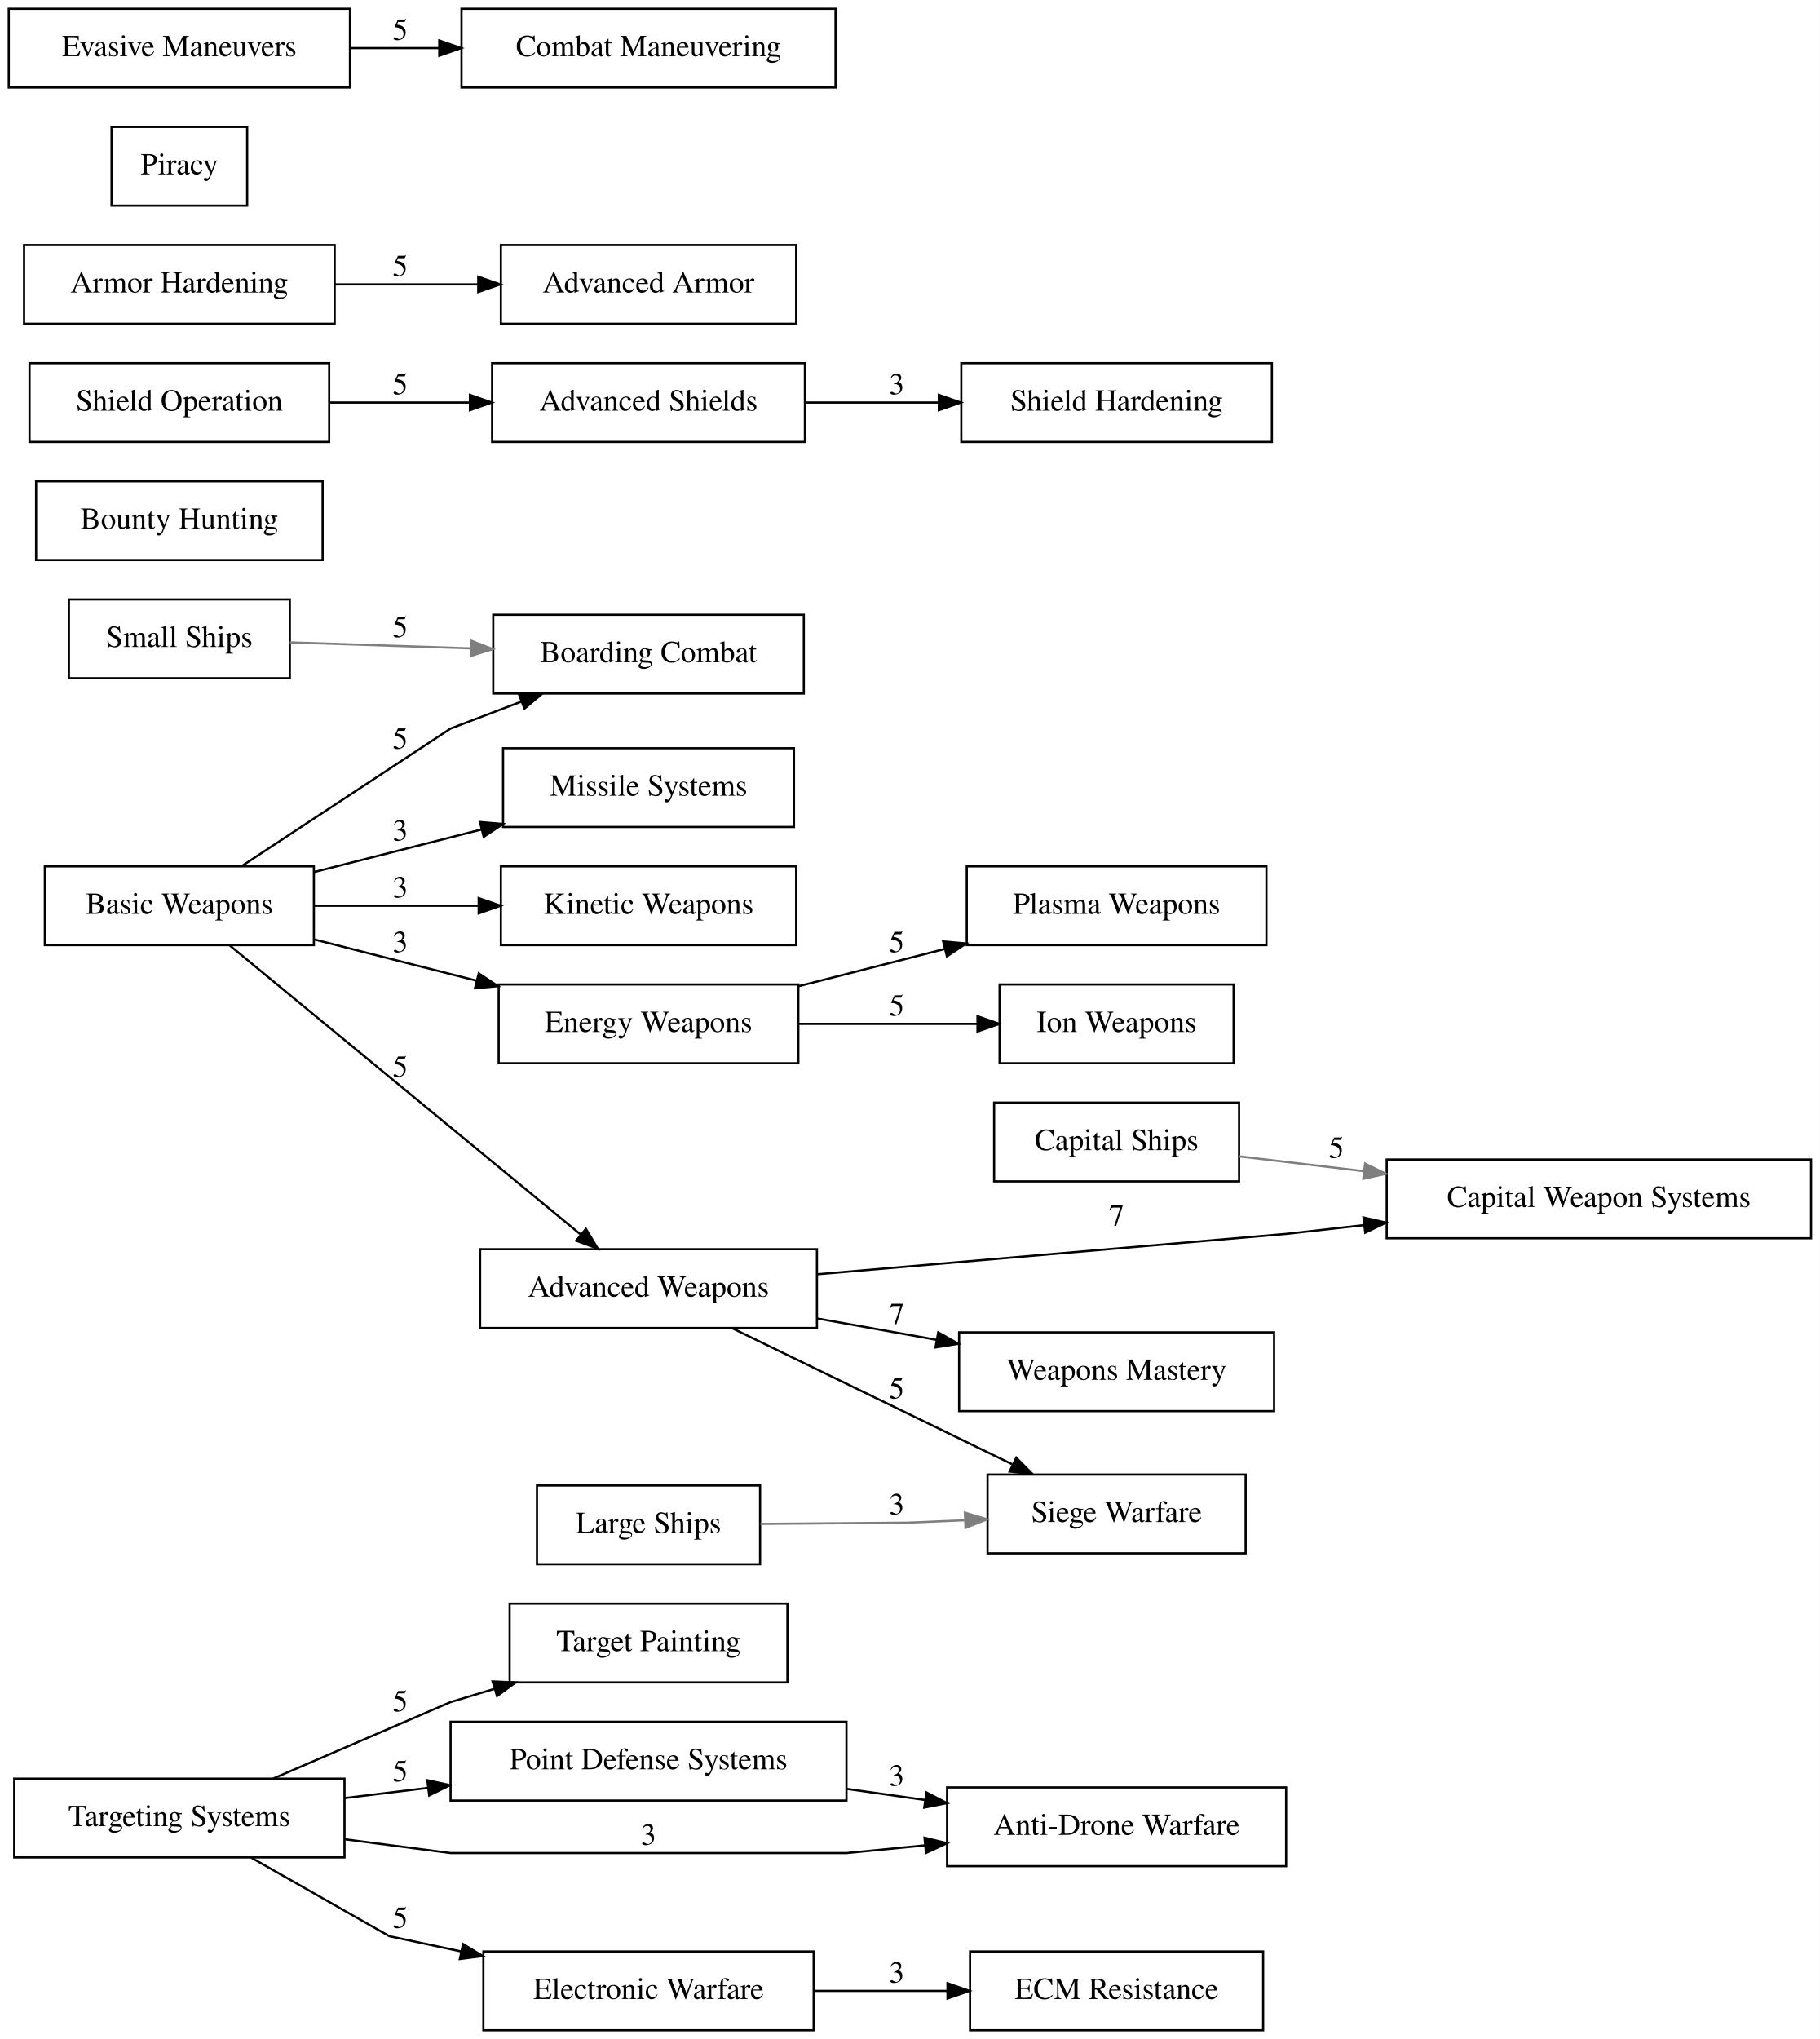
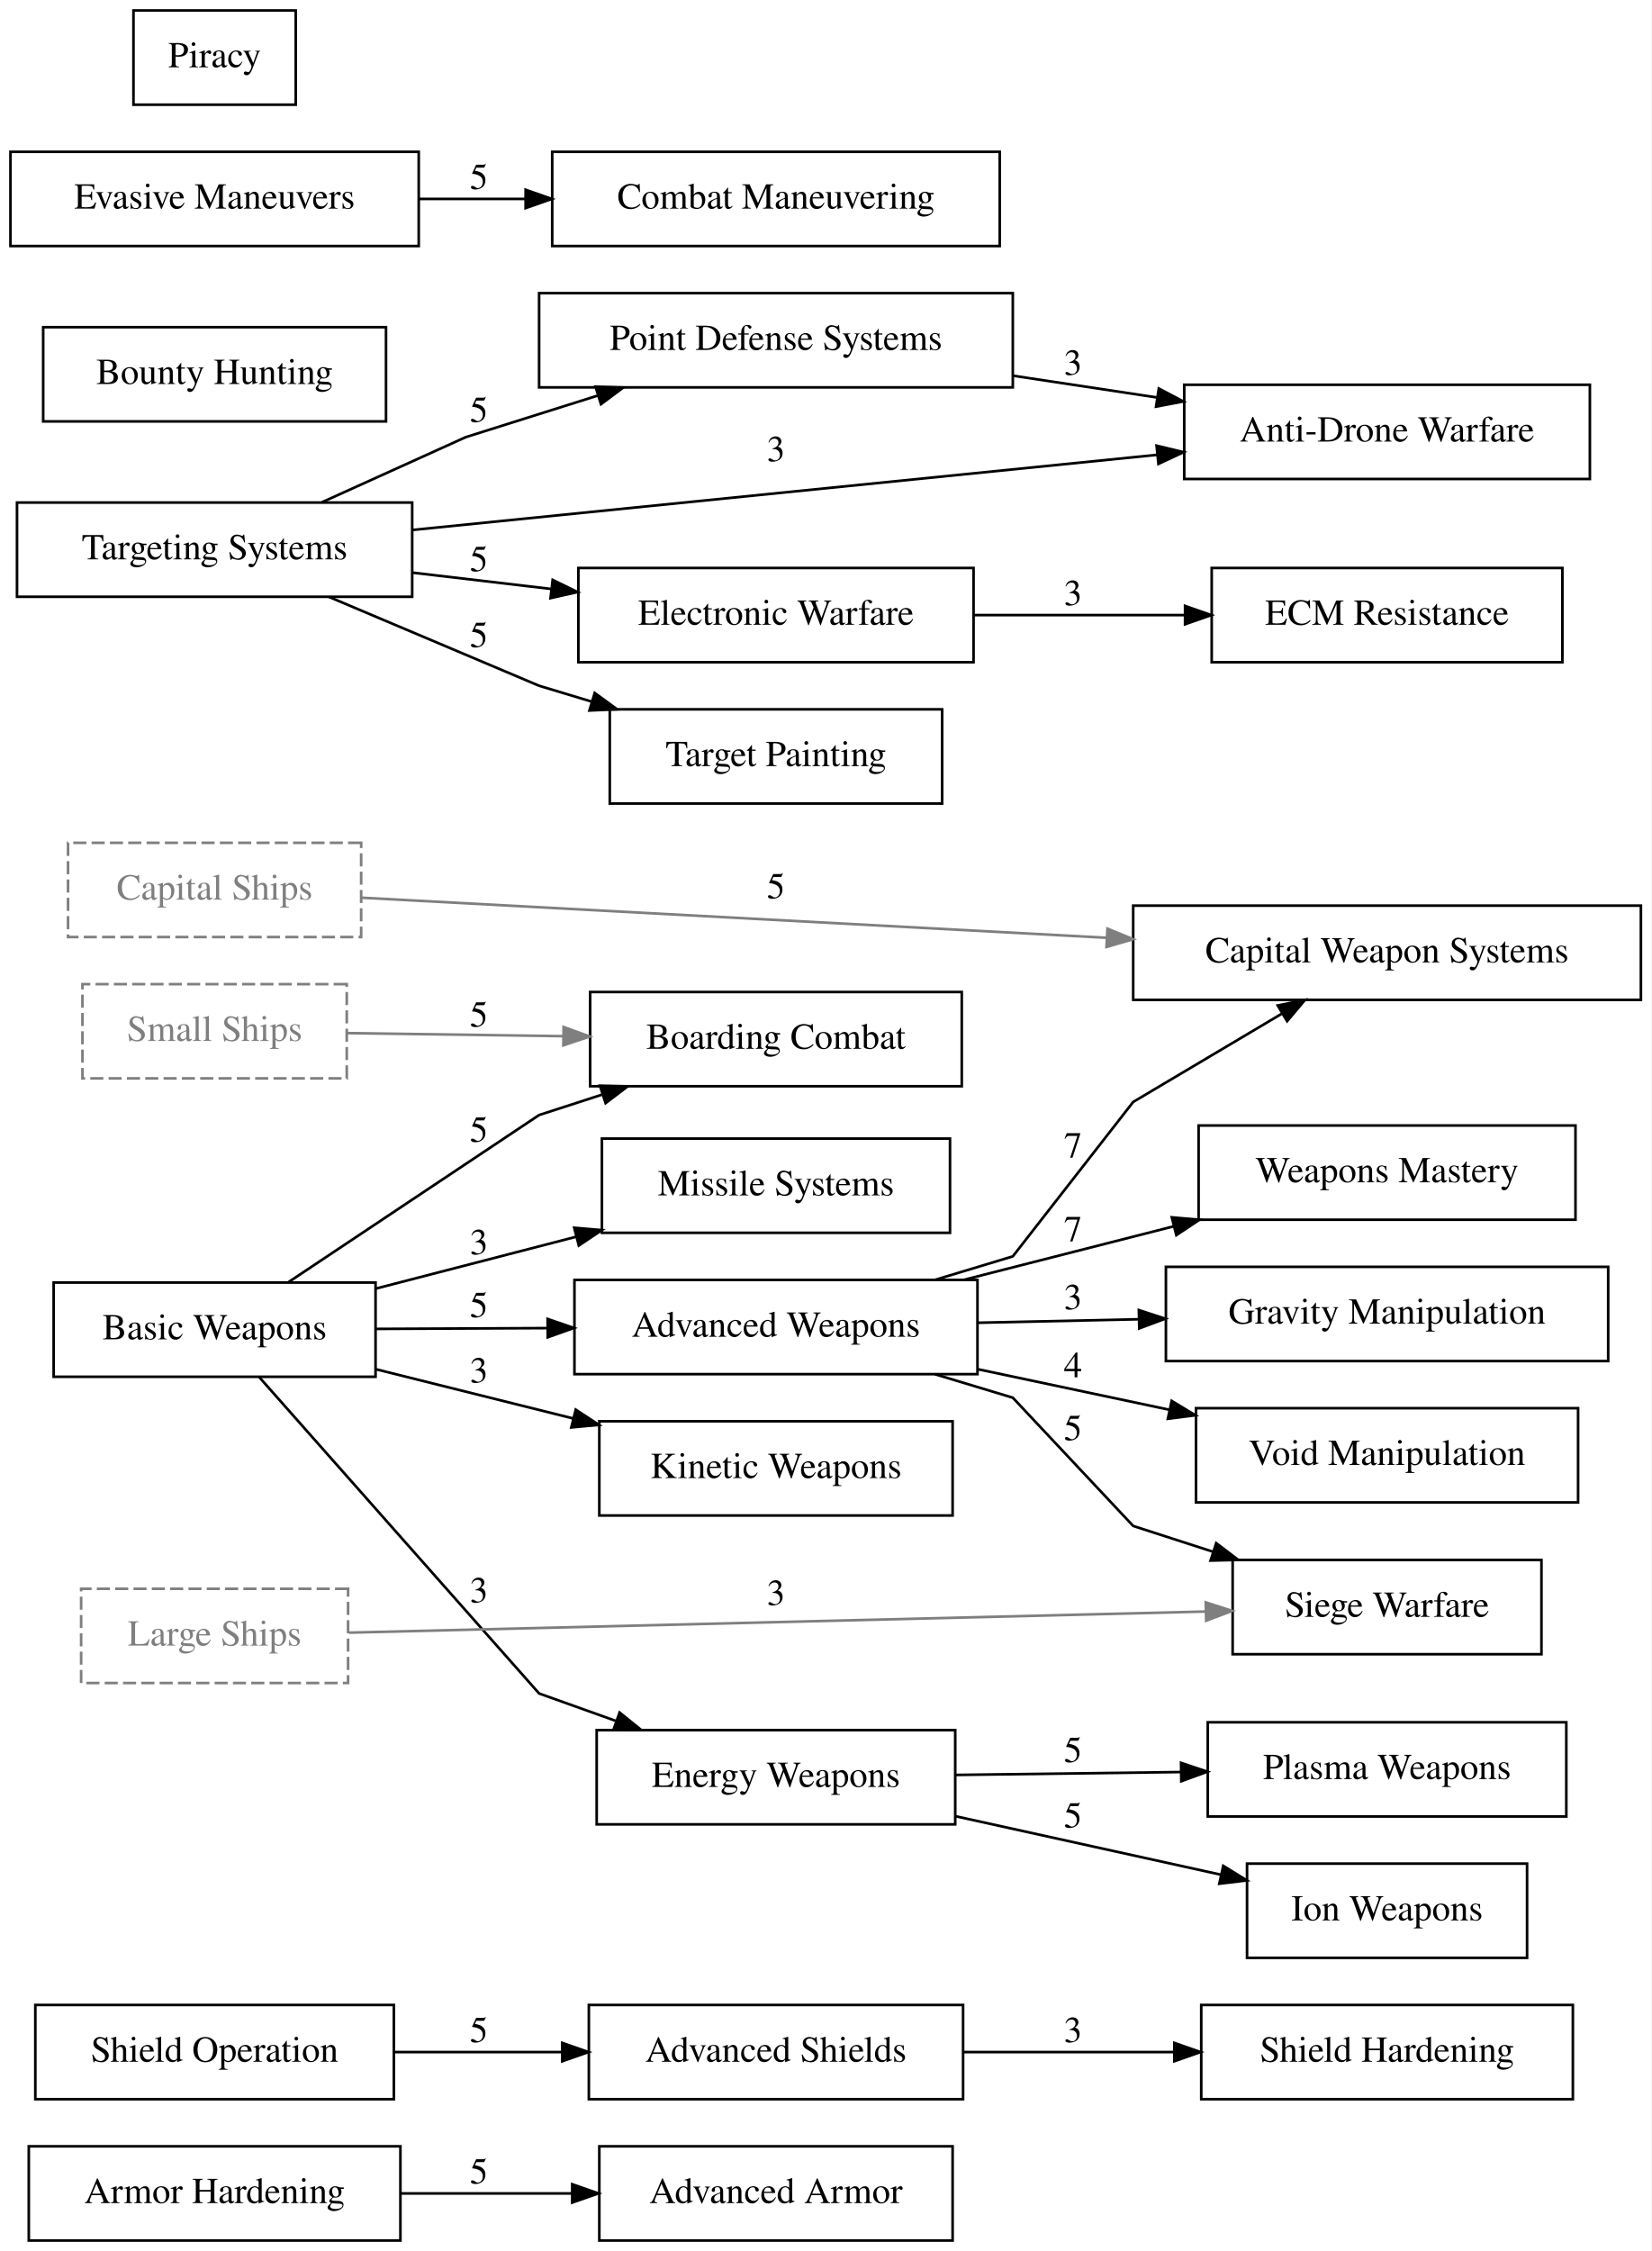
- <svg xmlns="http://www.w3.org/2000/svg" width="832pt" height="932pt" viewBox="0.00 0.00 832.00 932.00">
-   <g id="graph0" class="graph" transform="scale(1 1) rotate(0) translate(4 928)">
-     <polygon fill="white" stroke="transparent" points="-4,4 -4,-928 828,-928 828,4 -4,4" />
+ <svg xmlns="http://www.w3.org/2000/svg" xmlns:xlink="http://www.w3.org/1999/xlink" width="631pt" height="860pt" viewBox="0.00 0.00 631.00 860.00">
+   <g id="graph0" class="graph" transform="scale(1 1) rotate(0) translate(4 856)">
+     <polygon fill="white" stroke="transparent" points="-4,4 -4,-856 627,-856 627,4 -4,4" />
    <g id="node1" class="node">
-       <polygon fill="none" stroke="black" points="356,-195 229,-195 229,-159 356,-159 356,-195" />
-       <text text-anchor="middle" x="292.5" y="-173.3" font-family="Times,serif" font-size="14.00">Target Painting</text>
+       <g id="a_node1">
+         <a xlink:href="advanced_armor.html" xlink:title="Advanced Armor">
+           <polygon fill="none" stroke="black" points="360,-36 225,-36 225,0 360,0 360,-36" />
+           <text text-anchor="middle" x="292.5" y="-14.3" font-family="Times,serif" font-size="14.00">Advanced Armor</text>
+         </a>
+       </g>
    </g>
    <g id="node2" class="node">
-       <polygon fill="none" stroke="black" points="139.5,-532 16.5,-532 16.5,-496 139.5,-496 139.5,-532" />
-       <text text-anchor="middle" x="78" y="-510.3" font-family="Times,serif" font-size="14.00">Basic Weapons</text>
+       <g id="a_node2">
+         <a xlink:href="advanced_shields.html" xlink:title="Advanced Shields">
+           <polygon fill="none" stroke="black" points="364,-90 221,-90 221,-54 364,-54 364,-90" />
+           <text text-anchor="middle" x="292.5" y="-68.3" font-family="Times,serif" font-size="14.00">Advanced Shields</text>
+         </a>
+       </g>
+     </g>
+     <g id="node24" class="node">
+       <g id="a_node24">
+         <a xlink:href="shield_hardening.html" xlink:title="Shield Hardening">
+           <polygon fill="none" stroke="black" points="597,-90 455,-90 455,-54 597,-54 597,-90" />
+           <text text-anchor="middle" x="526" y="-68.3" font-family="Times,serif" font-size="14.00">Shield Hardening</text>
+         </a>
+       </g>
+     </g>
+     <g id="edge20" class="edge">
+       <path fill="none" stroke="black" d="M364.22,-72C389.57,-72 418.34,-72 444.47,-72" />
+       <polygon fill="black" stroke="black" points="444.72,-75.5 454.72,-72 444.72,-68.5 444.72,-75.5" />
+       <text text-anchor="middle" x="406" y="-75.8" font-family="Times,serif" font-size="14.00">3</text>
    </g>
    <g id="node3" class="node">
-       <polygon fill="none" stroke="black" points="363.5,-647 221.5,-647 221.5,-611 363.5,-611 363.5,-647" />
-       <text text-anchor="middle" x="292.5" y="-625.3" font-family="Times,serif" font-size="14.00">Boarding Combat</text>
+       <g id="a_node3">
+         <a xlink:href="advanced_weapons.html" xlink:title="Advanced Weapons">
+           <polygon fill="none" stroke="black" points="369.5,-367 215.5,-367 215.5,-331 369.5,-331 369.5,-367" />
+           <text text-anchor="middle" x="292.5" y="-345.3" font-family="Times,serif" font-size="14.00">Advanced Weapons</text>
+         </a>
+       </g>
+     </g>
+     <g id="node10" class="node">
+       <g id="a_node10">
+         <a xlink:href="capital_weapon_systems.html" xlink:title="Capital Weapon Systems">
+           <polygon fill="none" stroke="black" points="623,-510 429,-510 429,-474 623,-474 623,-510" />
+           <text text-anchor="middle" x="526" y="-488.3" font-family="Times,serif" font-size="14.00">Capital Weapon Systems</text>
+         </a>
+       </g>
+     </g>
+     <g id="edge8" class="edge">
+       <path fill="none" stroke="black" d="M353.2,-367.01C369.62,-371.96 383,-376 383,-376 383,-376 429,-435 429,-435 429,-435 459.27,-452.97 485.81,-468.73" />
+       <polygon fill="black" stroke="black" points="484.24,-471.87 494.62,-473.96 487.81,-465.85 484.24,-471.87" />
+       <text text-anchor="middle" x="406" y="-413.8" font-family="Times,serif" font-size="14.00">7</text>
+     </g>
+     <g id="node16" class="node">
+       <g id="a_node16">
+         <a xlink:href="gravity_manipulation.html" xlink:title="Gravity Manipulation">
+           <polygon fill="none" stroke="black" points="610.5,-372 441.5,-372 441.5,-336 610.5,-336 610.5,-372" />
+           <text text-anchor="middle" x="526" y="-350.3" font-family="Times,serif" font-size="14.00">Gravity Manipulation</text>
+         </a>
+       </g>
+     </g>
+     <g id="edge14" class="edge">
+       <path fill="none" stroke="black" d="M369.62,-350.64C389.24,-351.07 410.58,-351.53 430.99,-351.97" />
+       <polygon fill="black" stroke="black" points="431.17,-355.47 441.24,-352.19 431.32,-348.48 431.17,-355.47" />
+       <text text-anchor="middle" x="406" y="-355.8" font-family="Times,serif" font-size="14.00">3</text>
+     </g>
+     <g id="node26" class="node">
+       <g id="a_node26">
+         <a xlink:href="siege_warfare.html" xlink:title="Siege Warfare">
+           <polygon fill="none" stroke="black" points="585,-260 467,-260 467,-224 585,-224 585,-260" />
+           <text text-anchor="middle" x="526" y="-238.3" font-family="Times,serif" font-size="14.00">Siege Warfare</text>
+         </a>
+       </g>
+     </g>
+     <g id="edge21" class="edge">
+       <path fill="none" stroke="black" d="M353.2,-330.99C369.62,-326.04 383,-322 383,-322 383,-322 429,-273 429,-273 429,-273 442.55,-268.62 459.47,-263.16" />
+       <polygon fill="black" stroke="black" points="460.72,-266.44 469.16,-260.03 458.56,-259.78 460.72,-266.44" />
+       <text text-anchor="middle" x="406" y="-305.8" font-family="Times,serif" font-size="14.00">5</text>
+     </g>
+     <g id="node30" class="node">
+       <g id="a_node30">
+         <a xlink:href="void_manipulation.html" xlink:title="Void Manipulation">
+           <polygon fill="none" stroke="black" points="599,-318 453,-318 453,-282 599,-282 599,-318" />
+           <text text-anchor="middle" x="526" y="-296.3" font-family="Times,serif" font-size="14.00">Void Manipulation</text>
+         </a>
+       </g>
+     </g>
+     <g id="edge24" class="edge">
+       <path fill="none" stroke="black" d="M369.62,-332.89C393.03,-327.93 418.9,-322.46 442.7,-317.42" />
+       <polygon fill="black" stroke="black" points="443.7,-320.79 452.76,-315.29 442.25,-313.94 443.7,-320.79" />
+       <text text-anchor="middle" x="406" y="-329.8" font-family="Times,serif" font-size="14.00">4</text>
+     </g>
+     <g id="node31" class="node">
+       <g id="a_node31">
+         <a xlink:href="weapons_mastery.html" xlink:title="Weapons Mastery">
+           <polygon fill="none" stroke="black" points="598,-426 454,-426 454,-390 598,-390 598,-426" />
+           <text text-anchor="middle" x="526" y="-404.3" font-family="Times,serif" font-size="14.00">Weapons Mastery</text>
+         </a>
+       </g>
+     </g>
+     <g id="edge25" class="edge">
+       <path fill="none" stroke="black" d="M364.22,-367.02C389.57,-373.48 418.33,-380.81 444.45,-387.47" />
+       <polygon fill="black" stroke="black" points="443.76,-390.91 454.32,-389.99 445.49,-384.12 443.76,-390.91" />
+       <text text-anchor="middle" x="406" y="-381.8" font-family="Times,serif" font-size="14.00">7</text>
+     </g>
+     <g id="node4" class="node">
+       <g id="a_node4">
+         <a xlink:href="anti_drone_warfare.html" xlink:title="Anti-Drone Warfare">
+           <polygon fill="none" stroke="black" points="603.5,-709 448.5,-709 448.5,-673 603.5,-673 603.5,-709" />
+           <text text-anchor="middle" x="526" y="-687.3" font-family="Times,serif" font-size="14.00">Anti-Drone Warfare</text>
+         </a>
+       </g>
+     </g>
+     <g id="node5" class="node">
+       <g id="a_node5">
+         <a xlink:href="armor_hardening.html" xlink:title="Armor Hardening">
+           <polygon fill="none" stroke="black" points="149,-36 7,-36 7,0 149,0 149,-36" />
+           <text text-anchor="middle" x="78" y="-14.3" font-family="Times,serif" font-size="14.00">Armor Hardening</text>
+         </a>
+       </g>
+     </g>
+     <g id="edge1" class="edge">
+       <path fill="none" stroke="black" d="M149.17,-18C170.15,-18 193.25,-18 214.64,-18" />
+       <polygon fill="black" stroke="black" points="214.65,-21.5 224.65,-18 214.65,-14.5 214.65,-21.5" />
+       <text text-anchor="middle" x="179" y="-21.8" font-family="Times,serif" font-size="14.00">5</text>
+     </g>
+     <g id="node6" class="node">
+       <g id="a_node6">
+         <a xlink:href="basic_weapons.html" xlink:title="Basic Weapons">
+           <polygon fill="none" stroke="black" points="139.5,-366 16.5,-366 16.5,-330 139.5,-330 139.5,-366" />
+           <text text-anchor="middle" x="78" y="-344.3" font-family="Times,serif" font-size="14.00">Basic Weapons</text>
+         </a>
+       </g>
+     </g>
+     <g id="edge3" class="edge">
+       <path fill="none" stroke="black" d="M139.61,-348.29C160.03,-348.38 183.24,-348.49 205.25,-348.59" />
+       <polygon fill="black" stroke="black" points="205.25,-352.09 215.27,-348.64 205.29,-345.09 205.25,-352.09" />
+       <text text-anchor="middle" x="179" y="-352.8" font-family="Times,serif" font-size="14.00">5</text>
+     </g>
+     <g id="node7" class="node">
+       <g id="a_node7">
+         <a xlink:href="boarding_combat.html" xlink:title="Boarding Combat">
+           <polygon fill="none" stroke="black" points="363.5,-477 221.5,-477 221.5,-441 363.5,-441 363.5,-477" />
+           <text text-anchor="middle" x="292.5" y="-455.3" font-family="Times,serif" font-size="14.00">Boarding Combat</text>
+         </a>
+       </g>
+     </g>
+     <g id="edge6" class="edge">
+       <path fill="none" stroke="black" d="M106.3,-366.2C142.53,-390.36 202,-430 202,-430 202,-430 212.32,-433.34 225.95,-437.76" />
+       <polygon fill="black" stroke="black" points="225.24,-441.21 235.84,-440.96 227.4,-434.55 225.24,-441.21" />
+       <text text-anchor="middle" x="179" y="-419.8" font-family="Times,serif" font-size="14.00">5</text>
+     </g>
+     <g id="node14" class="node">
+       <g id="a_node14">
+         <a xlink:href="energy_weapons.html" xlink:title="Energy Weapons">
+           <polygon fill="none" stroke="black" points="361,-195 224,-195 224,-159 361,-159 361,-195" />
+           <text text-anchor="middle" x="292.5" y="-173.3" font-family="Times,serif" font-size="14.00">Energy Weapons</text>
+         </a>
+       </g>
+     </g>
+     <g id="edge13" class="edge">
+       <path fill="none" stroke="black" d="M95.08,-329.83C128.42,-292.15 202,-209 202,-209 202,-209 215.06,-204.33 231.21,-198.56" />
+       <polygon fill="black" stroke="black" points="232.76,-201.72 241,-195.06 230.4,-195.13 232.76,-201.72" />
+       <text text-anchor="middle" x="179" y="-243.8" font-family="Times,serif" font-size="14.00">3</text>
+     </g>
+     <g id="node18" class="node">
+       <g id="a_node18">
+         <a xlink:href="kinetic_weapons.html" xlink:title="Kinetic Weapons">
+           <polygon fill="none" stroke="black" points="360,-313 225,-313 225,-277 360,-277 360,-313" />
+           <text text-anchor="middle" x="292.5" y="-291.3" font-family="Times,serif" font-size="14.00">Kinetic Weapons</text>
+         </a>
+       </g>
+     </g>
+     <g id="edge16" class="edge">
+       <path fill="none" stroke="black" d="M139.61,-332.88C163.11,-327.02 190.29,-320.24 215.1,-314.05" />
+       <polygon fill="black" stroke="black" points="215.99,-317.44 224.85,-311.62 214.3,-310.65 215.99,-317.44" />
+       <text text-anchor="middle" x="179" y="-327.8" font-family="Times,serif" font-size="14.00">3</text>
+     </g>
+     <g id="node20" class="node">
+       <g id="a_node20">
+         <a xlink:href="missile_systems.html" xlink:title="Missile Systems">
+           <polygon fill="none" stroke="black" points="359,-421 226,-421 226,-385 359,-385 359,-421" />
+           <text text-anchor="middle" x="292.5" y="-399.3" font-family="Times,serif" font-size="14.00">Missile Systems</text>
+         </a>
+       </g>
+     </g>
+     <g id="edge17" class="edge">
+       <path fill="none" stroke="black" d="M139.61,-363.69C163.44,-369.85 191.04,-377 216.13,-383.49" />
+       <polygon fill="black" stroke="black" points="215.42,-386.92 225.98,-386.04 217.17,-380.15 215.42,-386.92" />
+       <text text-anchor="middle" x="179" y="-376.8" font-family="Times,serif" font-size="14.00">3</text>
+     </g>
+     <g id="node8" class="node">
+       <g id="a_node8">
+         <a xlink:href="bounty_hunting.html" xlink:title="Bounty Hunting">
+           <polygon fill="none" stroke="black" points="143.5,-731 12.5,-731 12.5,-695 143.5,-695 143.5,-731" />
+           <text text-anchor="middle" x="78" y="-709.3" font-family="Times,serif" font-size="14.00">Bounty Hunting</text>
+         </a>
+       </g>
+     </g>
+     <g id="node9" class="node">
+       <g id="a_node9">
+         <a xlink:href="capital_ships.html" xlink:title="Capital Ships">
+           <polygon fill="none" stroke="#7f7f7f" stroke-dasharray="5,2" points="134,-534 22,-534 22,-498 134,-498 134,-534" />
+           <text text-anchor="middle" x="78" y="-512.3" font-family="Times,serif" font-size="14.00" fill="#7f7f7f">Capital Ships</text>
+         </a>
+       </g>
+     </g>
+     <g id="edge9" class="edge">
+       <path fill="none" stroke="#7f7f7f" d="M134.14,-513.03C204.94,-509.22 329.33,-502.53 418.78,-497.72" />
+       <polygon fill="#7f7f7f" stroke="#7f7f7f" points="419.17,-501.2 428.97,-497.17 418.79,-494.21 419.17,-501.2" />
+       <text text-anchor="middle" x="292.5" y="-512.8" font-family="Times,serif" font-size="14.00">5</text>
+     </g>
+     <g id="node11" class="node">
+       <g id="a_node11">
+         <a xlink:href="combat_maneuvering.html" xlink:title="Combat Maneuvering">
+           <polygon fill="none" stroke="black" points="378,-798 207,-798 207,-762 378,-762 378,-798" />
+           <text text-anchor="middle" x="292.5" y="-776.3" font-family="Times,serif" font-size="14.00">Combat Maneuvering</text>
+         </a>
+       </g>
+     </g>
+     <g id="node12" class="node">
+       <g id="a_node12">
+         <a xlink:href="ecm_resistance.html" xlink:title="ECM Resistance">
+           <polygon fill="none" stroke="black" points="593,-639 459,-639 459,-603 593,-603 593,-639" />
+           <text text-anchor="middle" x="526" y="-617.3" font-family="Times,serif" font-size="14.00">ECM Resistance</text>
+         </a>
+       </g>
+     </g>
+     <g id="node13" class="node">
+       <g id="a_node13">
+         <a xlink:href="electronic_warfare.html" xlink:title="Electronic Warfare">
+           <polygon fill="none" stroke="black" points="368,-639 217,-639 217,-603 368,-603 368,-639" />
+           <text text-anchor="middle" x="292.5" y="-617.3" font-family="Times,serif" font-size="14.00">Electronic Warfare</text>
+         </a>
+       </g>
+     </g>
+     <g id="edge11" class="edge">
+       <path fill="none" stroke="black" d="M368.02,-621C393.81,-621 422.74,-621 448.67,-621" />
+       <polygon fill="black" stroke="black" points="448.82,-624.5 458.82,-621 448.82,-617.5 448.82,-624.5" />
+       <text text-anchor="middle" x="406" y="-624.8" font-family="Times,serif" font-size="14.00">3</text>
+     </g>
+     <g id="node17" class="node">
+       <g id="a_node17">
+         <a xlink:href="ion_weapons.html" xlink:title="Ion Weapons">
+           <polygon fill="none" stroke="black" points="579.5,-144 472.5,-144 472.5,-108 579.5,-108 579.5,-144" />
+           <text text-anchor="middle" x="526" y="-122.3" font-family="Times,serif" font-size="14.00">Ion Weapons</text>
+         </a>
+       </g>
+     </g>
+     <g id="edge15" class="edge">
+       <path fill="none" stroke="black" d="M361.08,-162.11C393.11,-155.05 431.14,-146.68 462.5,-139.77" />
+       <polygon fill="black" stroke="black" points="463.41,-143.15 472.43,-137.58 461.91,-136.32 463.41,-143.15" />
+       <text text-anchor="middle" x="406" y="-157.8" font-family="Times,serif" font-size="14.00">5</text>
+     </g>
+     <g id="node22" class="node">
+       <g id="a_node22">
+         <a xlink:href="plasma_weapons.html" xlink:title="Plasma Weapons">
+           <polygon fill="none" stroke="black" points="594.5,-198 457.5,-198 457.5,-162 594.5,-162 594.5,-198" />
+           <text text-anchor="middle" x="526" y="-176.3" font-family="Times,serif" font-size="14.00">Plasma Weapons</text>
+         </a>
+       </g>
+     </g>
+     <g id="edge18" class="edge">
+       <path fill="none" stroke="black" d="M361.08,-177.88C388.06,-178.23 419.29,-178.63 447.21,-178.99" />
+       <polygon fill="black" stroke="black" points="447.29,-182.49 457.33,-179.12 447.38,-175.49 447.29,-182.49" />
+       <text text-anchor="middle" x="406" y="-182.8" font-family="Times,serif" font-size="14.00">5</text>
+     </g>
+     <g id="node15" class="node">
+       <g id="a_node15">
+         <a xlink:href="evasive_maneuvers.html" xlink:title="Evasive Maneuvers">
+           <polygon fill="none" stroke="black" points="156,-798 0,-798 0,-762 156,-762 156,-798" />
+           <text text-anchor="middle" x="78" y="-776.3" font-family="Times,serif" font-size="14.00">Evasive Maneuvers</text>
+         </a>
+       </g>
+     </g>
+     <g id="edge10" class="edge">
+       <path fill="none" stroke="black" d="M156.02,-780C169.17,-780 182.98,-780 196.54,-780" />
+       <polygon fill="black" stroke="black" points="196.84,-783.5 206.84,-780 196.84,-776.5 196.84,-783.5" />
+       <text text-anchor="middle" x="179" y="-783.8" font-family="Times,serif" font-size="14.00">5</text>
+     </g>
+     <g id="node19" class="node">
+       <g id="a_node19">
+         <a xlink:href="large_ships.html" xlink:title="Large Ships">
+           <polygon fill="none" stroke="#7f7f7f" stroke-dasharray="5,2" points="129,-249 27,-249 27,-213 129,-213 129,-249" />
+           <text text-anchor="middle" x="78" y="-227.3" font-family="Times,serif" font-size="14.00" fill="#7f7f7f">Large Ships</text>
+         </a>
+       </g>
+     </g>
+     <g id="edge22" class="edge">
+       <path fill="none" stroke="#7f7f7f" d="M129.29,-232.24C209.47,-234.22 366.39,-238.09 456.67,-240.31" />
+       <polygon fill="#7f7f7f" stroke="#7f7f7f" points="456.72,-243.82 466.8,-240.56 456.89,-236.82 456.72,-243.82" />
+       <text text-anchor="middle" x="292.5" y="-242.8" font-family="Times,serif" font-size="14.00">3</text>
+     </g>
+     <g id="node21" class="node">
+       <g id="a_node21">
+         <a xlink:href="piracy.html" xlink:title="Piracy">
+           <polygon fill="none" stroke="black" points="109,-852 47,-852 47,-816 109,-816 109,-852" />
+           <text text-anchor="middle" x="78" y="-830.3" font-family="Times,serif" font-size="14.00">Piracy</text>
+         </a>
+       </g>
+     </g>
+     <g id="node23" class="node">
+       <g id="a_node23">
+         <a xlink:href="point_defense_systems.html" xlink:title="Point Defense Systems">
+           <polygon fill="none" stroke="black" points="383,-744 202,-744 202,-708 383,-708 383,-744" />
+           <text text-anchor="middle" x="292.5" y="-722.3" font-family="Times,serif" font-size="14.00">Point Defense Systems</text>
+         </a>
+       </g>
    </g>
    <g id="edge4" class="edge">
-       <path fill="none" stroke="black" d="M106.6,-532.18C142.87,-556.06 202,-595 202,-595 202,-595 216.86,-600.65 234.47,-607.34" />
-       <polygon fill="black" stroke="black" points="233.28,-610.63 243.87,-610.9 235.76,-604.08 233.28,-610.63" />
-       <text text-anchor="middle" x="179" y="-585.8" font-family="Times,serif" font-size="14.00">5</text>
-     </g>
-     <g id="node10" class="node">
-       <polygon fill="none" stroke="black" points="359,-586 226,-586 226,-550 359,-550 359,-586" />
-       <text text-anchor="middle" x="292.5" y="-564.3" font-family="Times,serif" font-size="14.00">Missile Systems</text>
+       <path fill="none" stroke="black" d="M383,-712.47C401.15,-709.73 420.2,-706.84 438.24,-704.12" />
+       <polygon fill="black" stroke="black" points="438.79,-707.57 448.15,-702.62 437.74,-700.65 438.79,-707.57" />
+       <text text-anchor="middle" x="406" y="-712.8" font-family="Times,serif" font-size="14.00">3</text>
+     </g>
+     <g id="node25" class="node">
+       <g id="a_node25">
+         <a xlink:href="shield_operation.html" xlink:title="Shield Operation">
+           <polygon fill="none" stroke="black" points="146.5,-90 9.5,-90 9.5,-54 146.5,-54 146.5,-90" />
+           <text text-anchor="middle" x="78" y="-68.3" font-family="Times,serif" font-size="14.00">Shield Operation</text>
+         </a>
+       </g>
+     </g>
+     <g id="edge2" class="edge">
+       <path fill="none" stroke="black" d="M146.53,-72C166.89,-72 189.46,-72 210.6,-72" />
+       <polygon fill="black" stroke="black" points="210.85,-75.5 220.85,-72 210.85,-68.5 210.85,-75.5" />
+       <text text-anchor="middle" x="179" y="-75.8" font-family="Times,serif" font-size="14.00">5</text>
+     </g>
+     <g id="node27" class="node">
+       <g id="a_node27">
+         <a xlink:href="small_ships.html" xlink:title="Small Ships">
+           <polygon fill="none" stroke="#7f7f7f" stroke-dasharray="5,2" points="128.5,-480 27.5,-480 27.5,-444 128.5,-444 128.5,-480" />
+           <text text-anchor="middle" x="78" y="-458.3" font-family="Times,serif" font-size="14.00" fill="#7f7f7f">Small Ships</text>
+         </a>
+       </g>
+     </g>
+     <g id="edge7" class="edge">
+       <path fill="none" stroke="#7f7f7f" d="M128.55,-461.3C153.13,-460.95 183.43,-460.53 211.21,-460.13" />
+       <polygon fill="#7f7f7f" stroke="#7f7f7f" points="211.36,-463.63 221.31,-459.99 211.26,-456.63 211.36,-463.63" />
+       <text text-anchor="middle" x="179" y="-463.8" font-family="Times,serif" font-size="14.00">5</text>
+     </g>
+     <g id="node28" class="node">
+       <g id="a_node28">
+         <a xlink:href="target_painting.html" xlink:title="Target Painting">
+           <polygon fill="none" stroke="black" points="356,-585 229,-585 229,-549 356,-549 356,-585" />
+           <text text-anchor="middle" x="292.5" y="-563.3" font-family="Times,serif" font-size="14.00">Target Painting</text>
+         </a>
+       </g>
+     </g>
+     <g id="node29" class="node">
+       <g id="a_node29">
+         <a xlink:href="targeting_systems.html" xlink:title="Targeting Systems">
+           <polygon fill="none" stroke="black" points="153.5,-664 2.5,-664 2.5,-628 153.5,-628 153.5,-664" />
+           <text text-anchor="middle" x="78" y="-642.3" font-family="Times,serif" font-size="14.00">Targeting Systems</text>
+         </a>
+       </g>
+     </g>
+     <g id="edge5" class="edge">
+       <path fill="none" stroke="black" d="M153.65,-653.53C232.09,-661.45 355.34,-673.88 438.1,-682.23" />
+       <polygon fill="black" stroke="black" points="437.93,-685.73 448.24,-683.25 438.64,-678.77 437.93,-685.73" />
+       <text text-anchor="middle" x="292.5" y="-679.8" font-family="Times,serif" font-size="14.00">3</text>
+     </g>
+     <g id="edge12" class="edge">
+       <path fill="none" stroke="black" d="M153.62,-637.22C170.72,-635.21 189.01,-633.06 206.51,-631" />
+       <polygon fill="black" stroke="black" points="207.18,-634.44 216.7,-629.8 206.36,-627.49 207.18,-634.44" />
+       <text text-anchor="middle" x="179" y="-637.8" font-family="Times,serif" font-size="14.00">5</text>
+     </g>
+     <g id="edge19" class="edge">
+       <path fill="none" stroke="black" d="M119.01,-664.11C144.98,-675.86 174,-689 174,-689 174,-689 198.03,-696.57 224.36,-704.86" />
+       <polygon fill="black" stroke="black" points="223.54,-708.27 234.13,-707.93 225.64,-701.59 223.54,-708.27" />
+       <text text-anchor="middle" x="179" y="-694.8" font-family="Times,serif" font-size="14.00">5</text>
    </g>
    <g id="edge23" class="edge">
-       <path fill="none" stroke="black" d="M139.61,-529.4C163.44,-535.46 191.04,-542.47 216.13,-548.85" />
-       <polygon fill="black" stroke="black" points="215.42,-552.28 225.98,-551.35 217.15,-545.49 215.42,-552.28" />
-       <text text-anchor="middle" x="179" y="-543.8" font-family="Times,serif" font-size="14.00">3</text>
-     </g>
-     <g id="node20" class="node">
-       <polygon fill="none" stroke="black" points="360,-532 225,-532 225,-496 360,-496 360,-532" />
-       <text text-anchor="middle" x="292.5" y="-510.3" font-family="Times,serif" font-size="14.00">Kinetic Weapons</text>
-     </g>
-     <g id="edge7" class="edge">
-       <path fill="none" stroke="black" d="M139.61,-514C163.01,-514 190.05,-514 214.77,-514" />
-       <polygon fill="black" stroke="black" points="214.85,-517.5 224.85,-514 214.85,-510.5 214.85,-517.5" />
-       <text text-anchor="middle" x="179" y="-517.8" font-family="Times,serif" font-size="14.00">3</text>
-     </g>
-     <g id="node28" class="node">
-       <polygon fill="none" stroke="black" points="361,-478 224,-478 224,-442 361,-442 361,-478" />
-       <text text-anchor="middle" x="292.5" y="-456.3" font-family="Times,serif" font-size="14.00">Energy Weapons</text>
-     </g>
-     <g id="edge10" class="edge">
-       <path fill="none" stroke="black" d="M139.61,-498.6C162.68,-492.73 189.3,-485.97 213.75,-479.76" />
-       <polygon fill="black" stroke="black" points="214.88,-483.08 223.71,-477.23 213.16,-476.3 214.88,-483.08" />
-       <text text-anchor="middle" x="179" y="-492.8" font-family="Times,serif" font-size="14.00">3</text>
-     </g>
-     <g id="node29" class="node">
-       <polygon fill="none" stroke="black" points="369.5,-357 215.5,-357 215.5,-321 369.5,-321 369.5,-357" />
-       <text text-anchor="middle" x="292.5" y="-335.3" font-family="Times,serif" font-size="14.00">Advanced Weapons</text>
-     </g>
-     <g id="edge22" class="edge">
-       <path fill="none" stroke="black" d="M100.94,-495.93C139.2,-464.43 218.14,-399.41 261.45,-363.75" />
-       <polygon fill="black" stroke="black" points="263.87,-366.29 269.36,-357.23 259.42,-360.89 263.87,-366.29" />
-       <text text-anchor="middle" x="179" y="-435.8" font-family="Times,serif" font-size="14.00">5</text>
-     </g>
-     <g id="node4" class="node">
-       <polygon fill="none" stroke="black" points="128.5,-654 27.5,-654 27.5,-618 128.5,-618 128.5,-654" />
-       <text text-anchor="middle" x="78" y="-632.3" font-family="Times,serif" font-size="14.00">Small Ships</text>
-     </g>
-     <g id="edge3" class="edge">
-       <path fill="none" stroke="#7f7f7f" d="M128.55,-634.37C153.13,-633.56 183.43,-632.56 211.21,-631.64" />
-       <polygon fill="#7f7f7f" stroke="#7f7f7f" points="211.43,-635.14 221.31,-631.31 211.2,-628.14 211.43,-635.14" />
-       <text text-anchor="middle" x="179" y="-636.8" font-family="Times,serif" font-size="14.00">5</text>
-     </g>
-     <g id="node5" class="node">
-       <polygon fill="none" stroke="black" points="575,-532 438,-532 438,-496 575,-496 575,-532" />
-       <text text-anchor="middle" x="506.5" y="-510.3" font-family="Times,serif" font-size="14.00">Plasma Weapons</text>
-     </g>
-     <g id="node6" class="node">
-       <polygon fill="none" stroke="black" points="824,-398 630,-398 630,-362 824,-362 824,-398" />
-       <text text-anchor="middle" x="727" y="-376.3" font-family="Times,serif" font-size="14.00">Capital Weapon Systems</text>
-     </g>
-     <g id="node7" class="node">
-       <polygon fill="none" stroke="black" points="383,-141 202,-141 202,-105 383,-105 383,-141" />
-       <text text-anchor="middle" x="292.5" y="-119.3" font-family="Times,serif" font-size="14.00">Point Defense Systems</text>
-     </g>
-     <g id="node11" class="node">
-       <polygon fill="none" stroke="black" points="584,-111 429,-111 429,-75 584,-75 584,-111" />
-       <text text-anchor="middle" x="506.5" y="-89.3" font-family="Times,serif" font-size="14.00">Anti-Drone Warfare</text>
-     </g>
-     <g id="edge1" class="edge">
-       <path fill="none" stroke="black" d="M383.1,-110.32C394.9,-108.65 406.98,-106.94 418.73,-105.28" />
-       <polygon fill="black" stroke="black" points="419.54,-108.7 428.96,-103.83 418.56,-101.77 419.54,-108.7" />
-       <text text-anchor="middle" x="406" y="-111.8" font-family="Times,serif" font-size="14.00">3</text>
-     </g>
-     <g id="node8" class="node">
-       <polygon fill="none" stroke="black" points="143.5,-708 12.5,-708 12.5,-672 143.5,-672 143.5,-708" />
-       <text text-anchor="middle" x="78" y="-686.3" font-family="Times,serif" font-size="14.00">Bounty Hunting</text>
-     </g>
-     <g id="node9" class="node">
-       <polygon fill="none" stroke="black" points="577.5,-762 435.5,-762 435.5,-726 577.5,-726 577.5,-762" />
-       <text text-anchor="middle" x="506.5" y="-740.3" font-family="Times,serif" font-size="14.00">Shield Hardening</text>
-     </g>
-     <g id="node12" class="node">
-       <polygon fill="none" stroke="black" points="368,-36 217,-36 217,0 368,0 368,-36" />
-       <text text-anchor="middle" x="292.5" y="-14.3" font-family="Times,serif" font-size="14.00">Electronic Warfare</text>
-     </g>
-     <g id="node25" class="node">
-       <polygon fill="none" stroke="black" points="573.5,-36 439.5,-36 439.5,0 573.5,0 573.5,-36" />
-       <text text-anchor="middle" x="506.5" y="-14.3" font-family="Times,serif" font-size="14.00">ECM Resistance</text>
-     </g>
-     <g id="edge6" class="edge">
-       <path fill="none" stroke="black" d="M368.24,-18C387.94,-18 409.21,-18 429,-18" />
-       <polygon fill="black" stroke="black" points="429.19,-21.5 439.19,-18 429.19,-14.5 429.19,-21.5" />
-       <text text-anchor="middle" x="406" y="-21.8" font-family="Times,serif" font-size="14.00">3</text>
-     </g>
-     <g id="node13" class="node">
-       <polygon fill="none" stroke="black" points="562.5,-424 450.5,-424 450.5,-388 562.5,-388 562.5,-424" />
-       <text text-anchor="middle" x="506.5" y="-402.3" font-family="Times,serif" font-size="14.00">Capital Ships</text>
-     </g>
-     <g id="edge17" class="edge">
-       <path fill="none" stroke="#7f7f7f" d="M562.64,-399.44C580.05,-397.37 599.92,-395 619.65,-392.65" />
-       <polygon fill="#7f7f7f" stroke="#7f7f7f" points="620.12,-396.12 629.64,-391.47 619.29,-389.17 620.12,-396.12" />
-       <text text-anchor="middle" x="607" y="-398.8" font-family="Times,serif" font-size="14.00">5</text>
-     </g>
-     <g id="node14" class="node">
-       <polygon fill="none" stroke="black" points="153.5,-115 2.5,-115 2.5,-79 153.5,-79 153.5,-115" />
-       <text text-anchor="middle" x="78" y="-93.3" font-family="Times,serif" font-size="14.00">Targeting Systems</text>
-     </g>
-     <g id="edge16" class="edge">
-       <path fill="none" stroke="black" d="M120.99,-115.09C156.62,-130.45 202,-150 202,-150 202,-150 210.33,-152.51 221.92,-156.01" />
-       <polygon fill="black" stroke="black" points="221.22,-159.45 231.8,-158.99 223.24,-152.75 221.22,-159.45" />
-       <text text-anchor="middle" x="179" y="-145.8" font-family="Times,serif" font-size="14.00">5</text>
-     </g>
-     <g id="edge11" class="edge">
-       <path fill="none" stroke="black" d="M153.62,-106.13C165.89,-107.63 178.77,-109.21 191.54,-110.77" />
-       <polygon fill="black" stroke="black" points="191.38,-114.28 201.74,-112.02 192.23,-107.33 191.38,-114.28" />
-       <text text-anchor="middle" x="179" y="-113.8" font-family="Times,serif" font-size="14.00">5</text>
-     </g>
-     <g id="edge2" class="edge">
-       <path fill="none" stroke="black" d="M153.74,-87.28C179.5,-83.93 202,-81 202,-81 202,-81 383,-81 383,-81 383,-81 398.66,-82.53 418.78,-84.5" />
-       <polygon fill="black" stroke="black" points="418.67,-88.01 428.96,-85.5 419.35,-81.04 418.67,-88.01" />
-       <text text-anchor="middle" x="292.5" y="-84.8" font-family="Times,serif" font-size="14.00">3</text>
-     </g>
-     <g id="edge5" class="edge">
-       <path fill="none" stroke="black" d="M110.9,-78.87C138.5,-63.18 174,-43 174,-43 174,-43 188.2,-39.98 206.72,-36.04" />
-       <polygon fill="black" stroke="black" points="207.7,-39.41 216.75,-33.9 206.24,-32.56 207.7,-39.41" />
-       <text text-anchor="middle" x="179" y="-46.8" font-family="Times,serif" font-size="14.00">5</text>
-     </g>
-     <g id="node15" class="node">
-       <polygon fill="none" stroke="black" points="146.5,-762 9.5,-762 9.5,-726 146.5,-726 146.5,-762" />
-       <text text-anchor="middle" x="78" y="-740.3" font-family="Times,serif" font-size="14.00">Shield Operation</text>
-     </g>
-     <g id="node21" class="node">
-       <polygon fill="none" stroke="black" points="364,-762 221,-762 221,-726 364,-726 364,-762" />
-       <text text-anchor="middle" x="292.5" y="-740.3" font-family="Times,serif" font-size="14.00">Advanced Shields</text>
-     </g>
-     <g id="edge20" class="edge">
-       <path fill="none" stroke="black" d="M146.53,-744C166.89,-744 189.46,-744 210.6,-744" />
-       <polygon fill="black" stroke="black" points="210.85,-747.5 220.85,-744 210.85,-740.5 210.85,-747.5" />
-       <text text-anchor="middle" x="179" y="-747.8" font-family="Times,serif" font-size="14.00">5</text>
-     </g>
-     <g id="node16" class="node">
-       <polygon fill="none" stroke="black" points="343.5,-249 241.5,-249 241.5,-213 343.5,-213 343.5,-249" />
-       <text text-anchor="middle" x="292.5" y="-227.3" font-family="Times,serif" font-size="14.00">Large Ships</text>
-     </g>
-     <g id="node26" class="node">
-       <polygon fill="none" stroke="black" points="565.5,-254 447.5,-254 447.5,-218 565.5,-218 565.5,-254" />
-       <text text-anchor="middle" x="506.5" y="-232.3" font-family="Times,serif" font-size="14.00">Siege Warfare</text>
-     </g>
-     <g id="edge12" class="edge">
-       <path fill="none" stroke="#7f7f7f" d="M343.67,-231.43C375.61,-231.7 411,-232 411,-232 411,-232 422.32,-232.48 437.12,-233.11" />
-       <polygon fill="#7f7f7f" stroke="#7f7f7f" points="437.13,-236.61 447.27,-233.54 437.42,-229.62 437.13,-236.61" />
-       <text text-anchor="middle" x="406" y="-235.8" font-family="Times,serif" font-size="14.00">3</text>
-     </g>
-     <g id="node17" class="node">
-       <polygon fill="none" stroke="black" points="578.5,-319 434.5,-319 434.5,-283 578.5,-283 578.5,-319" />
-       <text text-anchor="middle" x="506.5" y="-297.3" font-family="Times,serif" font-size="14.00">Weapons Mastery</text>
-     </g>
-     <g id="node18" class="node">
-       <polygon fill="none" stroke="black" points="360,-816 225,-816 225,-780 360,-780 360,-816" />
-       <text text-anchor="middle" x="292.5" y="-794.3" font-family="Times,serif" font-size="14.00">Advanced Armor</text>
-     </g>
-     <g id="node19" class="node">
-       <polygon fill="none" stroke="black" points="109,-870 47,-870 47,-834 109,-834 109,-870" />
-       <text text-anchor="middle" x="78" y="-848.3" font-family="Times,serif" font-size="14.00">Piracy</text>
-     </g>
-     <g id="edge9" class="edge">
-       <path fill="none" stroke="black" d="M364.09,-744C383.67,-744 405.07,-744 425.16,-744" />
-       <polygon fill="black" stroke="black" points="425.22,-747.5 435.22,-744 425.22,-740.5 425.22,-747.5" />
-       <text text-anchor="middle" x="406" y="-747.8" font-family="Times,serif" font-size="14.00">3</text>
-     </g>
-     <g id="node22" class="node">
-       <polygon fill="none" stroke="black" points="378,-924 207,-924 207,-888 378,-888 378,-924" />
-       <text text-anchor="middle" x="292.5" y="-902.3" font-family="Times,serif" font-size="14.00">Combat Maneuvering</text>
-     </g>
-     <g id="node23" class="node">
-       <polygon fill="none" stroke="black" points="149,-816 7,-816 7,-780 149,-780 149,-816" />
-       <text text-anchor="middle" x="78" y="-794.3" font-family="Times,serif" font-size="14.00">Armor Hardening</text>
-     </g>
-     <g id="edge21" class="edge">
-       <path fill="none" stroke="black" d="M149.17,-798C170.15,-798 193.25,-798 214.64,-798" />
-       <polygon fill="black" stroke="black" points="214.65,-801.5 224.65,-798 214.65,-794.5 214.65,-801.5" />
-       <text text-anchor="middle" x="179" y="-801.8" font-family="Times,serif" font-size="14.00">5</text>
-     </g>
-     <g id="node24" class="node">
-       <polygon fill="none" stroke="black" points="156,-924 0,-924 0,-888 156,-888 156,-924" />
-       <text text-anchor="middle" x="78" y="-902.3" font-family="Times,serif" font-size="14.00">Evasive Maneuvers</text>
-     </g>
-     <g id="edge19" class="edge">
-       <path fill="none" stroke="black" d="M156.02,-906C169.17,-906 182.98,-906 196.54,-906" />
-       <polygon fill="black" stroke="black" points="196.84,-909.5 206.84,-906 196.84,-902.5 196.84,-909.5" />
-       <text text-anchor="middle" x="179" y="-909.8" font-family="Times,serif" font-size="14.00">5</text>
-     </g>
-     <g id="node27" class="node">
-       <polygon fill="none" stroke="black" points="560,-478 453,-478 453,-442 560,-442 560,-478" />
-       <text text-anchor="middle" x="506.5" y="-456.3" font-family="Times,serif" font-size="14.00">Ion Weapons</text>
-     </g>
-     <g id="edge8" class="edge">
-       <path fill="none" stroke="black" d="M361.16,-477.23C382.39,-482.64 405.99,-488.65 427.85,-494.22" />
-       <polygon fill="black" stroke="black" points="427.2,-497.67 437.75,-496.74 428.93,-490.88 427.2,-497.67" />
-       <text text-anchor="middle" x="406" y="-492.8" font-family="Times,serif" font-size="14.00">5</text>
-     </g>
-     <g id="edge14" class="edge">
-       <path fill="none" stroke="black" d="M361.16,-460C387.37,-460 417.19,-460 442.9,-460" />
-       <polygon fill="black" stroke="black" points="442.9,-463.5 452.9,-460 442.9,-456.5 442.9,-463.5" />
-       <text text-anchor="middle" x="406" y="-463.8" font-family="Times,serif" font-size="14.00">5</text>
-     </g>
-     <g id="edge18" class="edge">
-       <path fill="none" stroke="black" d="M369.83,-345.57C455.9,-352.98 584,-364 584,-364 584,-364 599.19,-365.71 619.64,-368.02" />
-       <polygon fill="black" stroke="black" points="619.38,-371.51 629.71,-369.15 620.17,-364.55 619.38,-371.51" />
-       <text text-anchor="middle" x="506.5" y="-367.8" font-family="Times,serif" font-size="14.00">7</text>
-     </g>
-     <g id="edge15" class="edge">
-       <path fill="none" stroke="black" d="M369.74,-325.33C387.47,-322.16 406.4,-318.76 424.33,-315.55" />
-       <polygon fill="black" stroke="black" points="424.95,-318.99 434.18,-313.78 423.72,-312.1 424.95,-318.99" />
-       <text text-anchor="middle" x="406" y="-322.8" font-family="Times,serif" font-size="14.00">7</text>
-     </g>
-     <g id="edge13" class="edge">
-       <path fill="none" stroke="black" d="M330.91,-320.82C366.53,-303.52 420.24,-277.42 458.68,-258.75" />
-       <polygon fill="black" stroke="black" points="460.64,-261.69 468.1,-254.17 457.58,-255.39 460.64,-261.69" />
-       <text text-anchor="middle" x="406" y="-288.8" font-family="Times,serif" font-size="14.00">5</text>
+       <path fill="none" stroke="black" d="M121.67,-627.96C157.2,-612.94 202,-594 202,-594 202,-594 210.33,-591.49 221.92,-587.99" />
+       <polygon fill="black" stroke="black" points="223.24,-591.25 231.8,-585.01 221.22,-584.55 223.24,-591.25" />
+       <text text-anchor="middle" x="179" y="-608.8" font-family="Times,serif" font-size="14.00">5</text>
    </g>
  </g>
</svg>
